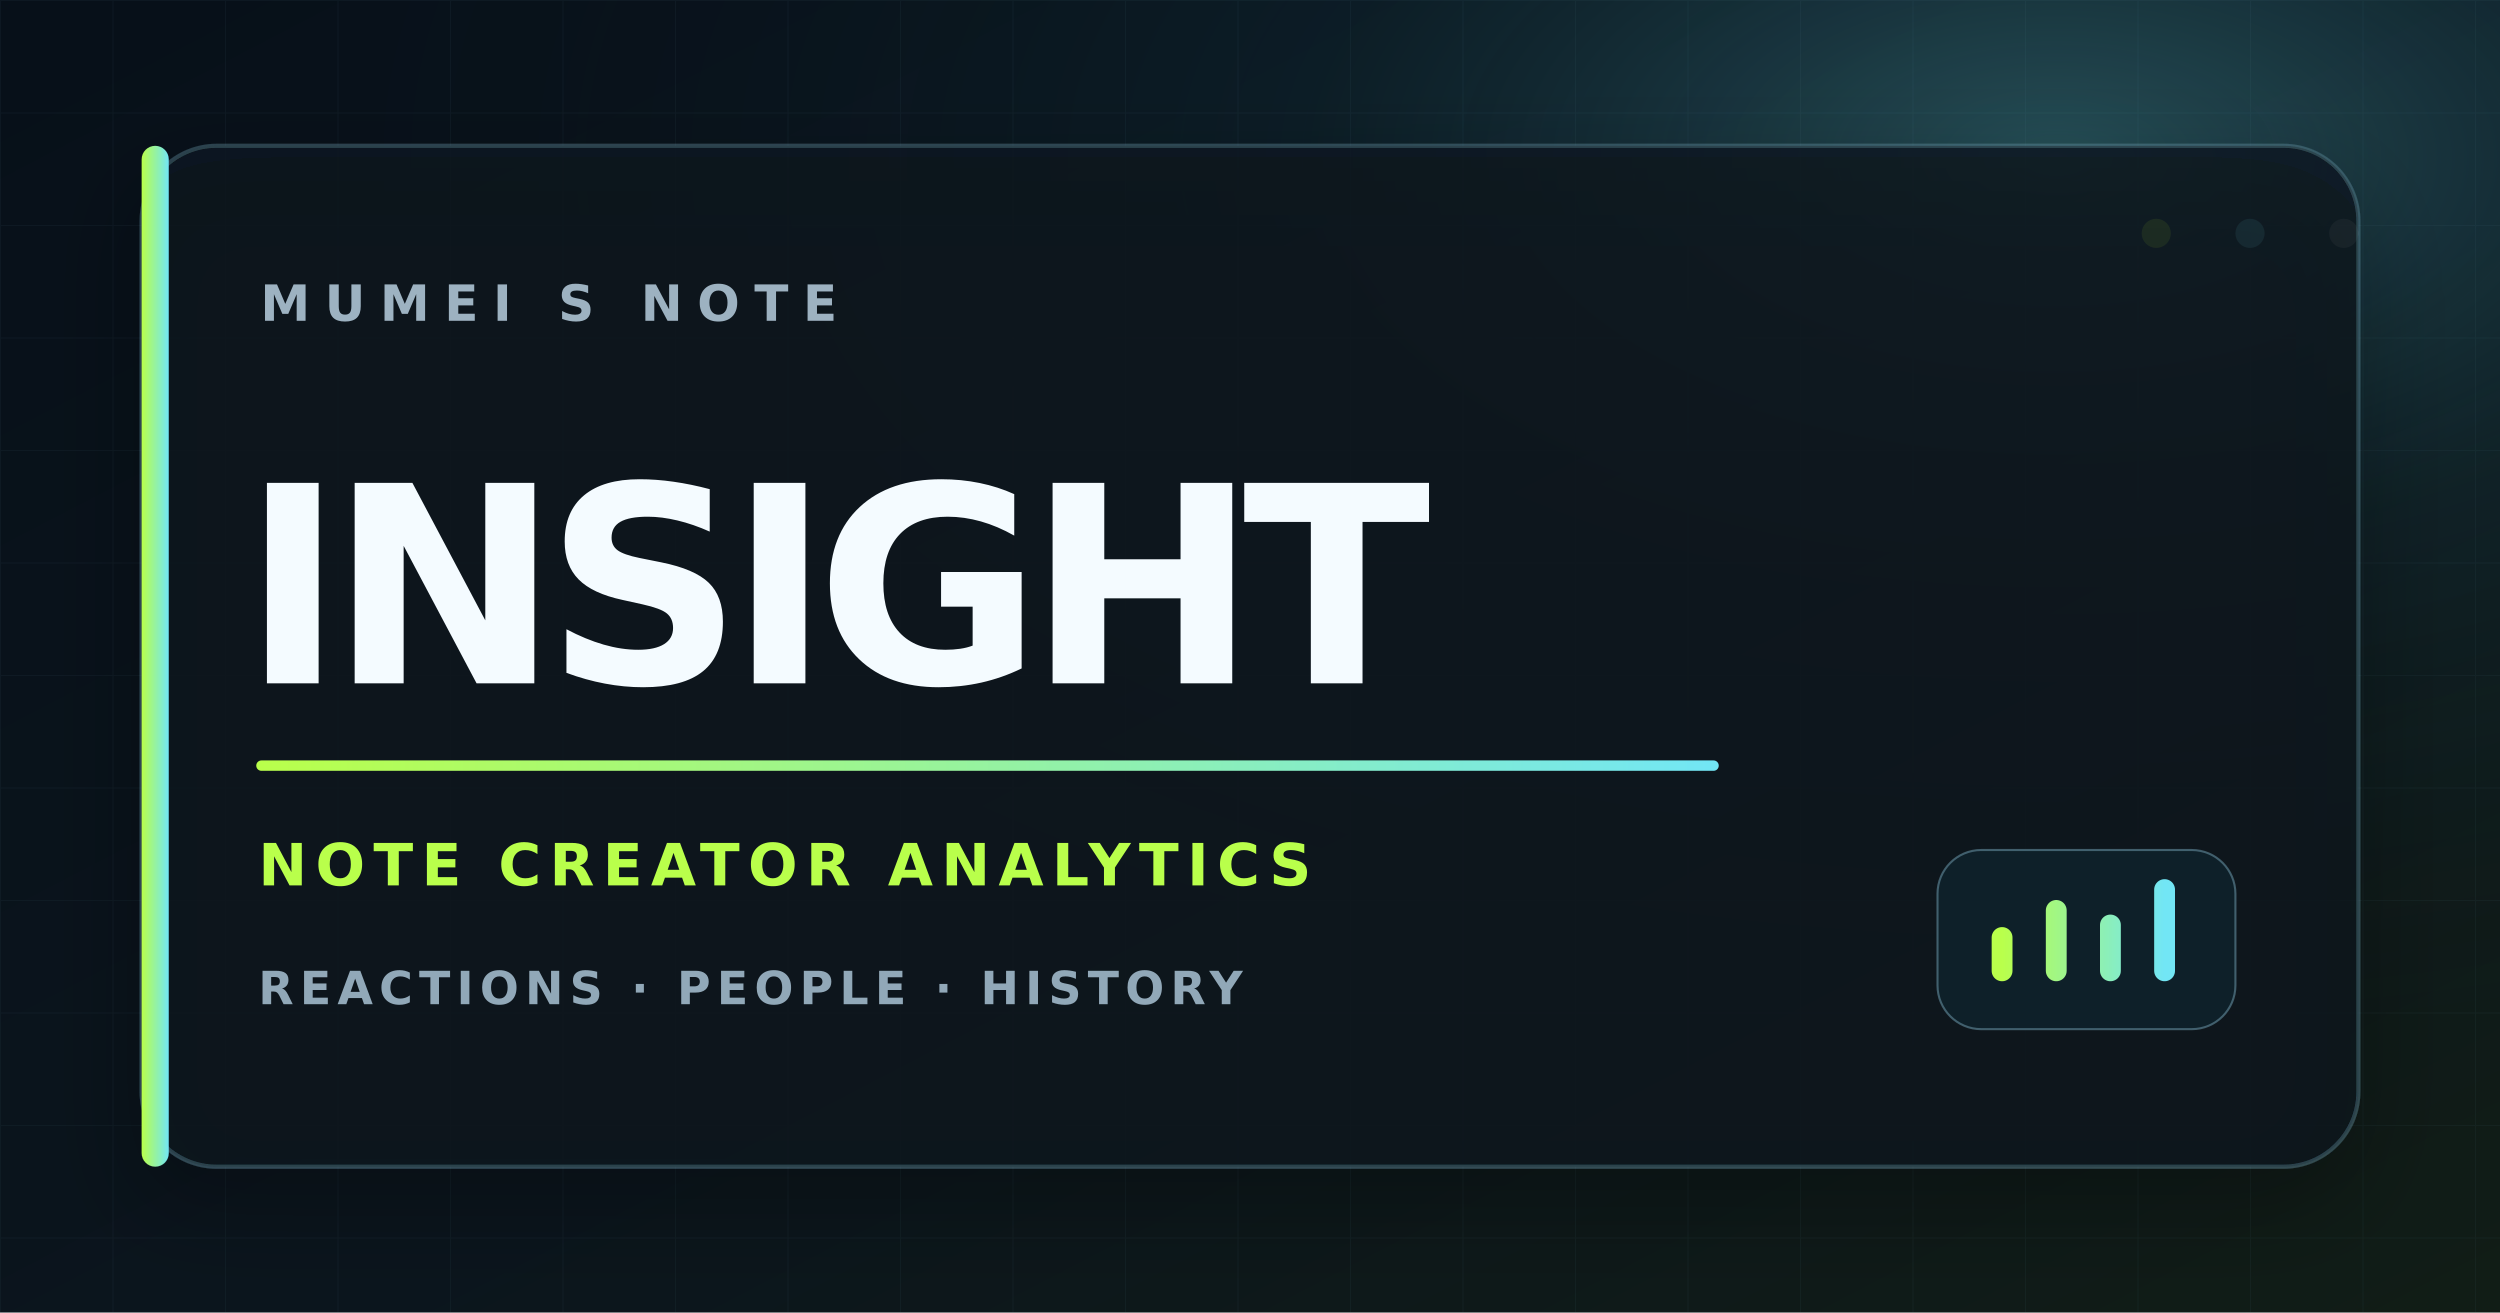
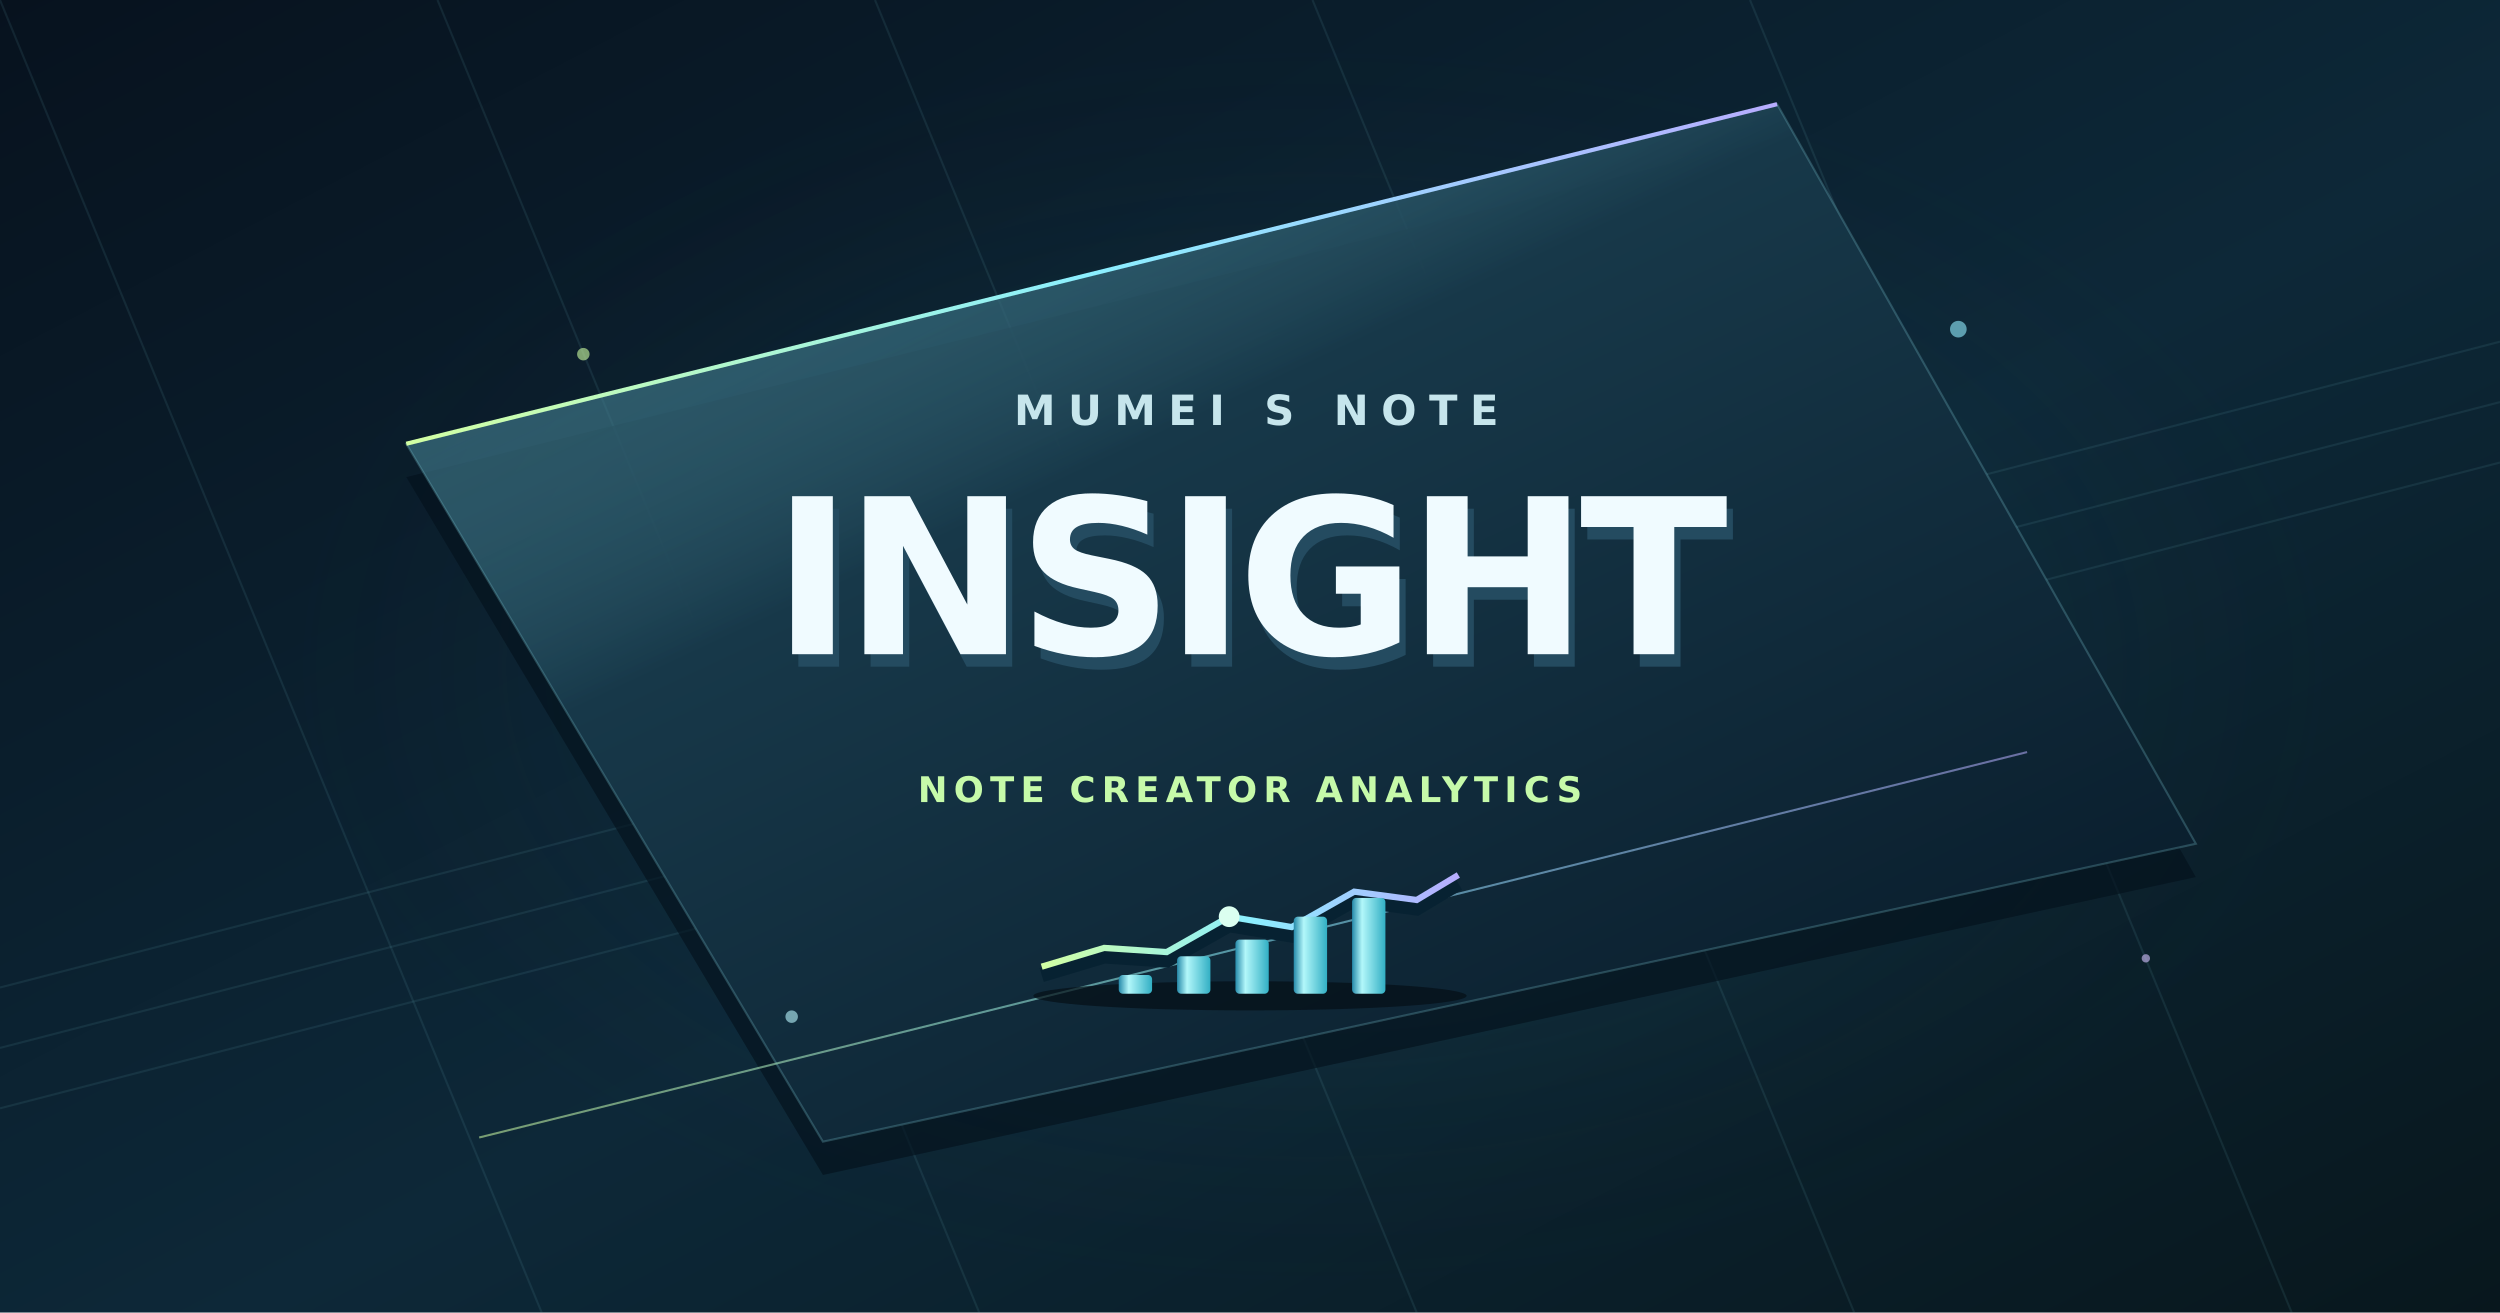
<svg xmlns="http://www.w3.org/2000/svg" width="1200" height="630" viewBox="0 0 1200 630">
  <defs>
-     <linearGradient id="bg" x1="0" y1="0" x2="1" y2="1">
-       <stop offset="0" stop-color="#071019" />
-       <stop offset="0.56" stop-color="#0b151d" />
-       <stop offset="1" stop-color="#111d16" />
+     <linearGradient id="bg" x2="1" y2="1">
+       <stop stop-color="#07121e" />
+       <stop offset=".55" stop-color="#0d2838" />
+       <stop offset="1" stop-color="#08171d" />
    </linearGradient>
-     <radialGradient id="glow" cx="0.82" cy="0.12" r="0.72">
-       <stop offset="0" stop-color="#6fe7f0" stop-opacity="0.28" />
-       <stop offset="0.42" stop-color="#2d8392" stop-opacity="0.09" />
-       <stop offset="1" stop-color="#071019" stop-opacity="0" />
+     <radialGradient id="halo">
+       <stop stop-color="#74dfe9" stop-opacity=".19" />
+       <stop offset="1" stop-color="#0a2332" stop-opacity="0" />
    </radialGradient>
-     <linearGradient id="line" x1="0" y1="0" x2="1" y2="0">
-       <stop offset="0" stop-color="#b9ff4b" />
-       <stop offset="1" stop-color="#72e6f5" />
+     <linearGradient id="light">
+       <stop stop-color="#d2ffa3" />
+       <stop offset=".5" stop-color="#8befff" />
+       <stop offset="1" stop-color="#b7adff" />
    </linearGradient>
-     <filter id="shadow" x="-20%" y="-20%" width="140%" height="140%">
-       <feDropShadow dx="0" dy="18" stdDeviation="24" flood-color="#000000" flood-opacity="0.34" />
-     </filter>
-     <pattern id="grid" width="54" height="54" patternUnits="userSpaceOnUse">
-       <path d="M54 0H0V54" fill="none" stroke="#7cb2c0" stroke-opacity="0.055" stroke-width="1" />
-     </pattern>
+     <linearGradient id="glass" x2=".8" y2="1">
+       <stop stop-color="#79d6e9" stop-opacity=".13" />
+       <stop offset=".4" stop-color="#173849" />
+       <stop offset="1" stop-color="#091c2b" />
+     </linearGradient>
+     <linearGradient id="bar" x2="1">
+       <stop stop-color="#268aaa" />
+       <stop offset=".3" stop-color="#b2f7fa" />
+       <stop offset="1" stop-color="#32afc4" />
+     </linearGradient>
  </defs>
  <rect width="1200" height="630" fill="url(#bg)" />
-   <rect width="1200" height="630" fill="url(#glow)" />
-   <rect width="1200" height="630" fill="url(#grid)" />
-   <g opacity="0.75">
-     <circle cx="1035" cy="112" r="7" fill="#b9ff4b" />
-     <circle cx="1080" cy="112" r="7" fill="#72e6f5" />
-     <circle cx="1125" cy="112" r="7" fill="#ffffff" fill-opacity="0.42" />
+   <ellipse cx="630" cy="320" rx="510" ry="310" fill="url(#halo)" />
+   <g fill="none" stroke="#81cad9" stroke-opacity=".1">
+     <path d="M0 474 1200 164M0 503 1200 193M0 532 1200 222" />
+     <path d="M0 0 260 630M210 0 470 630M420 0 680 630M630 0 890 630M840 0 1100 630" />
  </g>
-   <g filter="url(#shadow)">
-     <rect x="68" y="70" width="1064" height="490" rx="36" fill="#09131b" fill-opacity="0.84" stroke="#6a9aac" stroke-opacity="0.34" stroke-width="2" />
-     <rect x="68" y="70" width="13" height="490" rx="6.5" fill="url(#line)" />
+   <path d="M195 229 853 66 1054 421 395 564Z" fill="#03111c" opacity=".65" />
+   <path d="M195 213 853 50 1054 405 395 548Z" fill="url(#glass)" stroke="#86d5e2" stroke-opacity=".25" />
+   <path d="M195 213 853 50" fill="none" stroke="url(#light)" stroke-width="2" />
+   <path d="M230 546 973 361" stroke="url(#light)" stroke-opacity=".55" />
+   <g opacity=".6">
+     <circle cx="280" cy="170" r="3" fill="#cfffa2" />
+     <circle cx="940" cy="158" r="4" fill="#91edff" />
+     <circle cx="1030" cy="460" r="2" fill="#d5c1ff" />
+     <circle cx="380" cy="488" r="3" fill="#b9f7ff" />
  </g>
-   <g font-family="DejaVu Sans,Arial,sans-serif">
-     <text x="125" y="154" fill="#9db2c1" font-size="24" font-weight="700" letter-spacing="7">MUMEI S NOTE</text>
-     <text x="116" y="328" fill="#f4fbff" font-size="132" font-weight="800" letter-spacing="-7">INSIGHT</text>
-     <rect x="123" y="365" width="702" height="5" rx="2.5" fill="url(#line)" />
-     <text x="124" y="425" fill="#b9ff4b" font-size="28" font-weight="800" letter-spacing="4">NOTE CREATOR ANALYTICS</text>
-     <text x="124" y="482" fill="#91a8b8" font-size="22" font-weight="600" letter-spacing="3">REACTIONS  ·  PEOPLE  ·  HISTORY</text>
-     <g transform="translate(930 408)">
-       <rect width="143" height="86" rx="21" fill="#0e2029" stroke="#5c8595" stroke-opacity="0.65" />
-       <path d="M31 58V42M57 58V29M83 58V36M109 58V19" fill="none" stroke="url(#line)" stroke-width="10" stroke-linecap="round" />
-     </g>
+   <g text-anchor="middle" font-family="DejaVu Sans,Arial,sans-serif">
+     <text x="603" y="204" fill="#c6e5ec" font-size="20" font-weight="600" letter-spacing="6">MUMEI S NOTE</text>
+     <text x="603" y="320" fill="#244b60" font-size="104" font-weight="bold" letter-spacing="-4">INSIGHT</text>
+     <text x="600" y="314" fill="#f0fbff" font-size="104" font-weight="bold" letter-spacing="-4">INSIGHT</text>
+     <path d="M376 341H824" stroke="url(#light)" stroke-width="3" />
+     <text x="600" y="385" fill="#c6faa9" font-size="17" font-weight="600" letter-spacing="3">NOTE CREATOR ANALYTICS</text>
+   </g>
+   <g transform="translate(493 420)">
+     <ellipse cx="107" cy="58" rx="104" ry="7" fill="#040e16" opacity=".7" />
+     <path d="M7 44 37 35 67 37 97 20 127 25 157 8 187 12 207 0" fill="none" stroke="#072232" stroke-width="7" transform="translate(0 4)" />
+     <path d="M7 44 37 35 67 37 97 20 127 25 157 8 187 12 207 0" fill="none" stroke="url(#light)" stroke-width="3" />
+     <circle cx="97" cy="20" r="5" fill="#dbfff0" />
+     <rect x="44" y="48" width="16" height="9" rx="2" fill="url(#bar)" />
+     <rect x="72" y="39" width="16" height="18" rx="2" fill="url(#bar)" />
+     <rect x="100" y="31" width="16" height="26" rx="2" fill="url(#bar)" />
+     <rect x="128" y="20" width="16" height="37" rx="2" fill="url(#bar)" />
+     <rect x="156" y="11" width="16" height="46" rx="2" fill="url(#bar)" />
  </g>
</svg>
